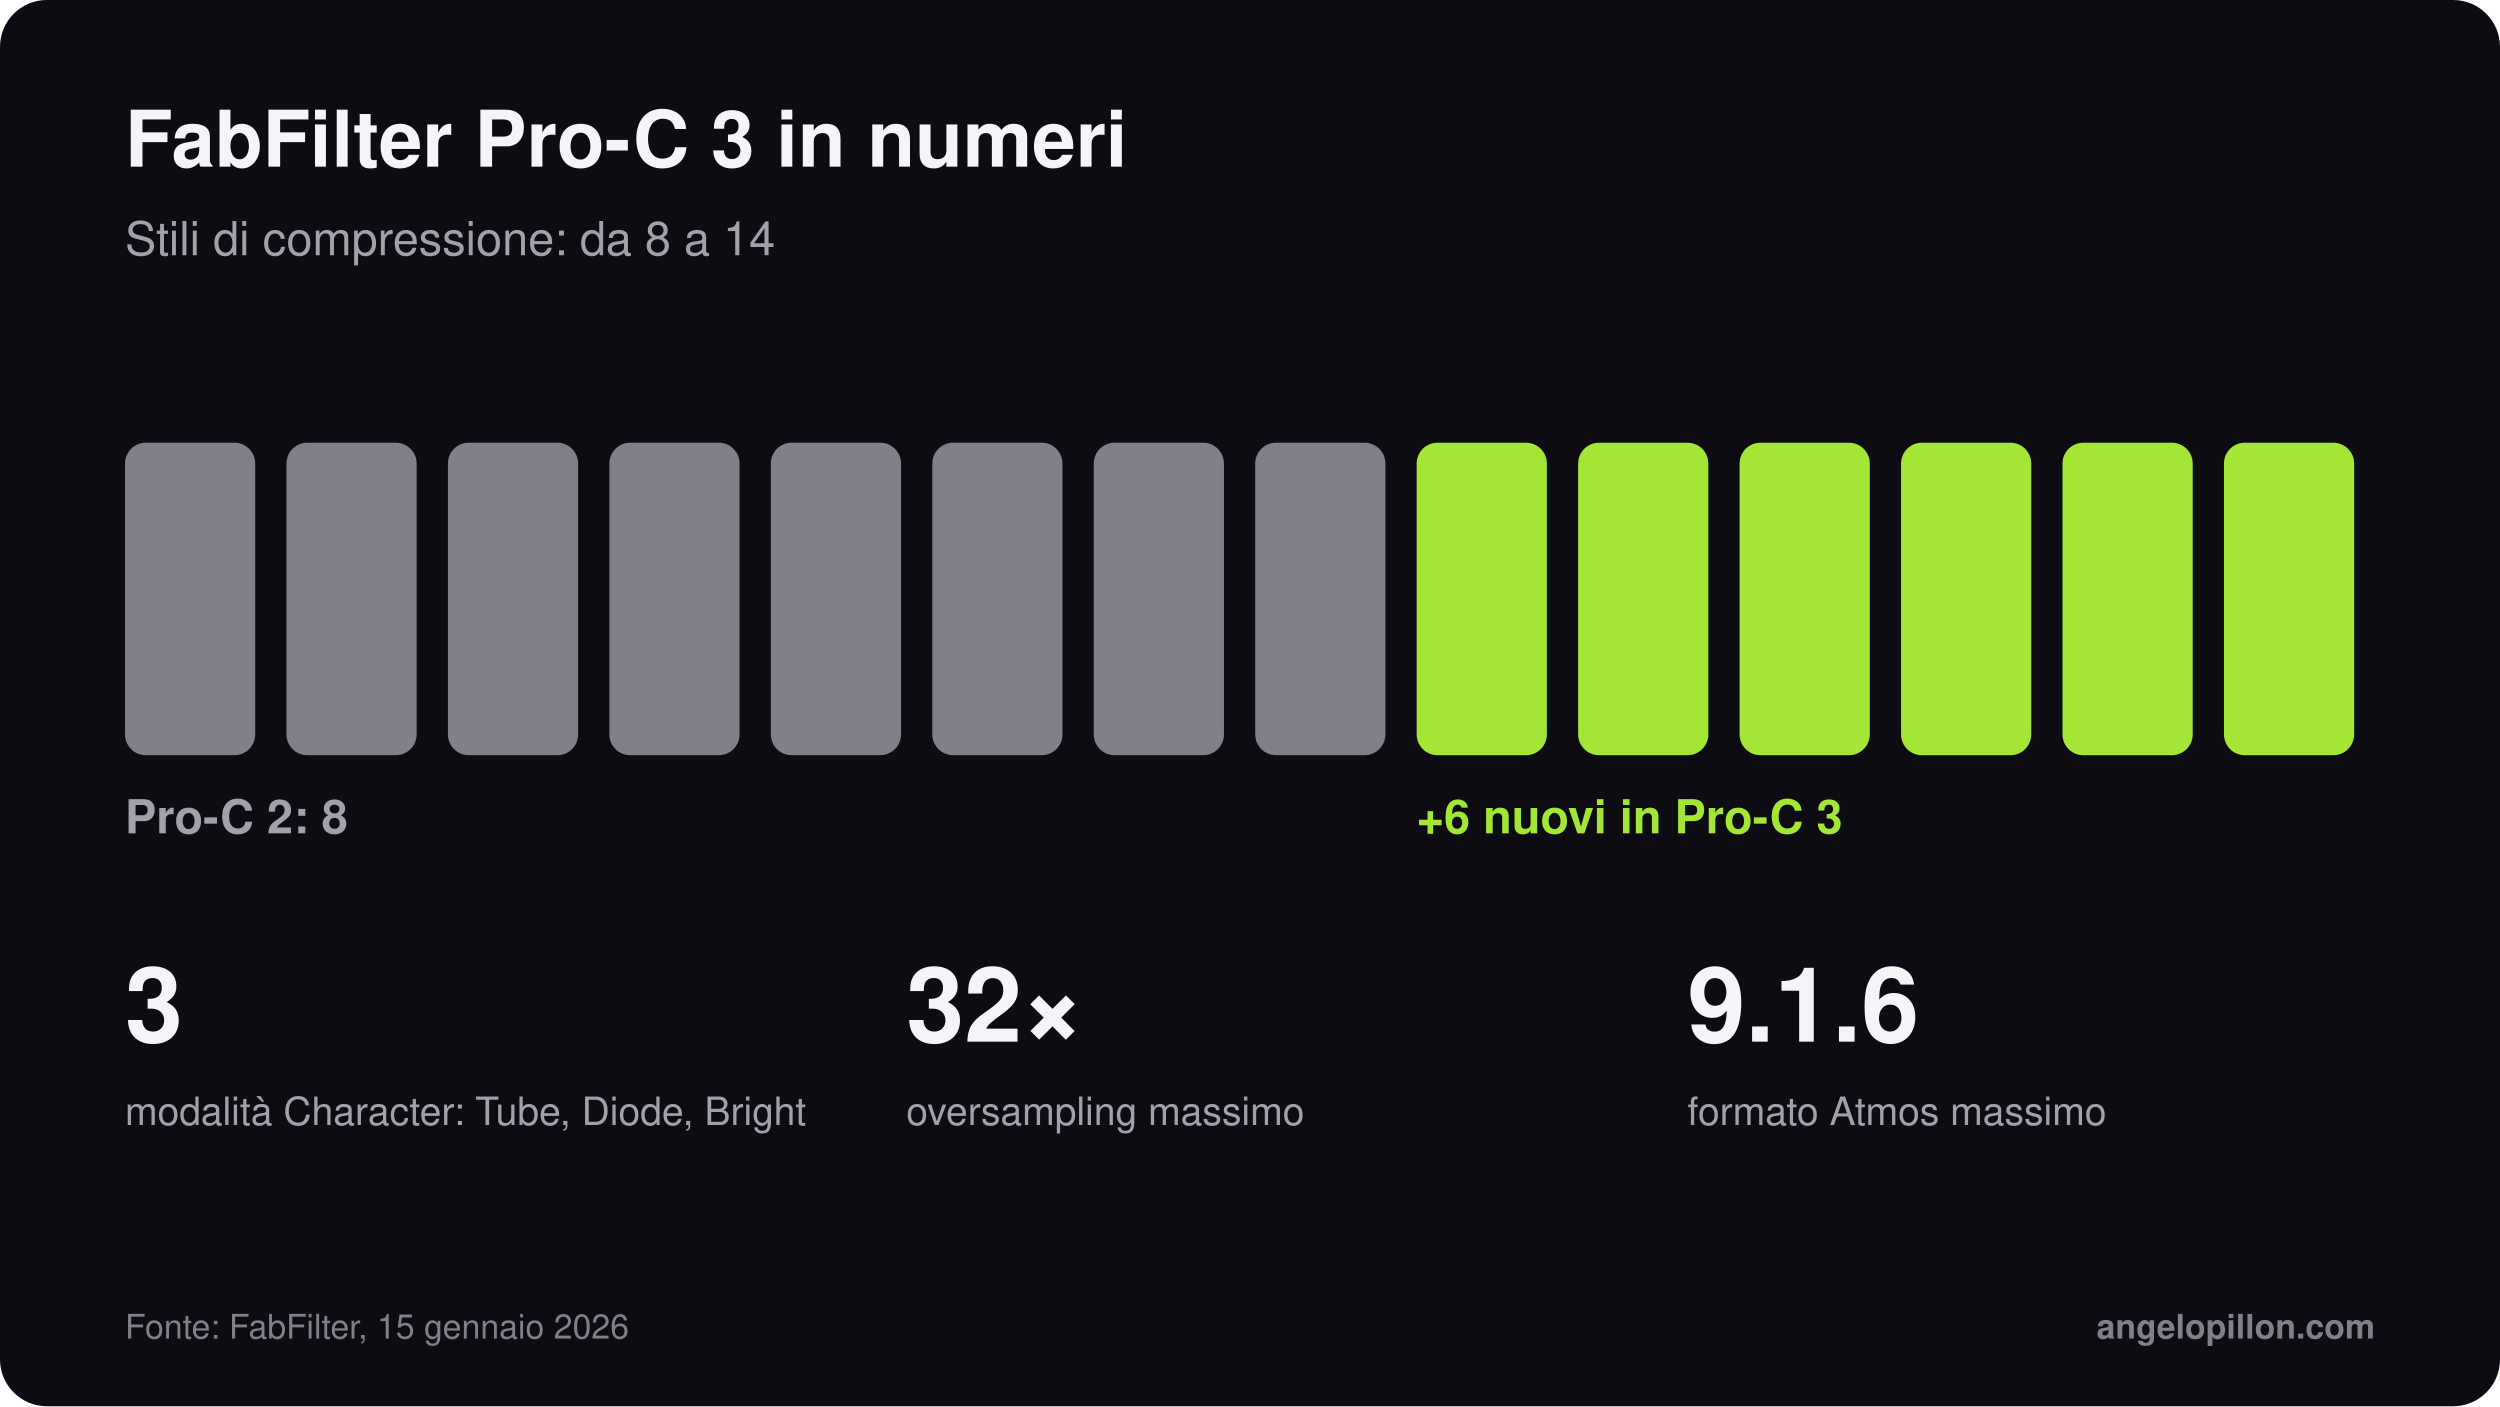
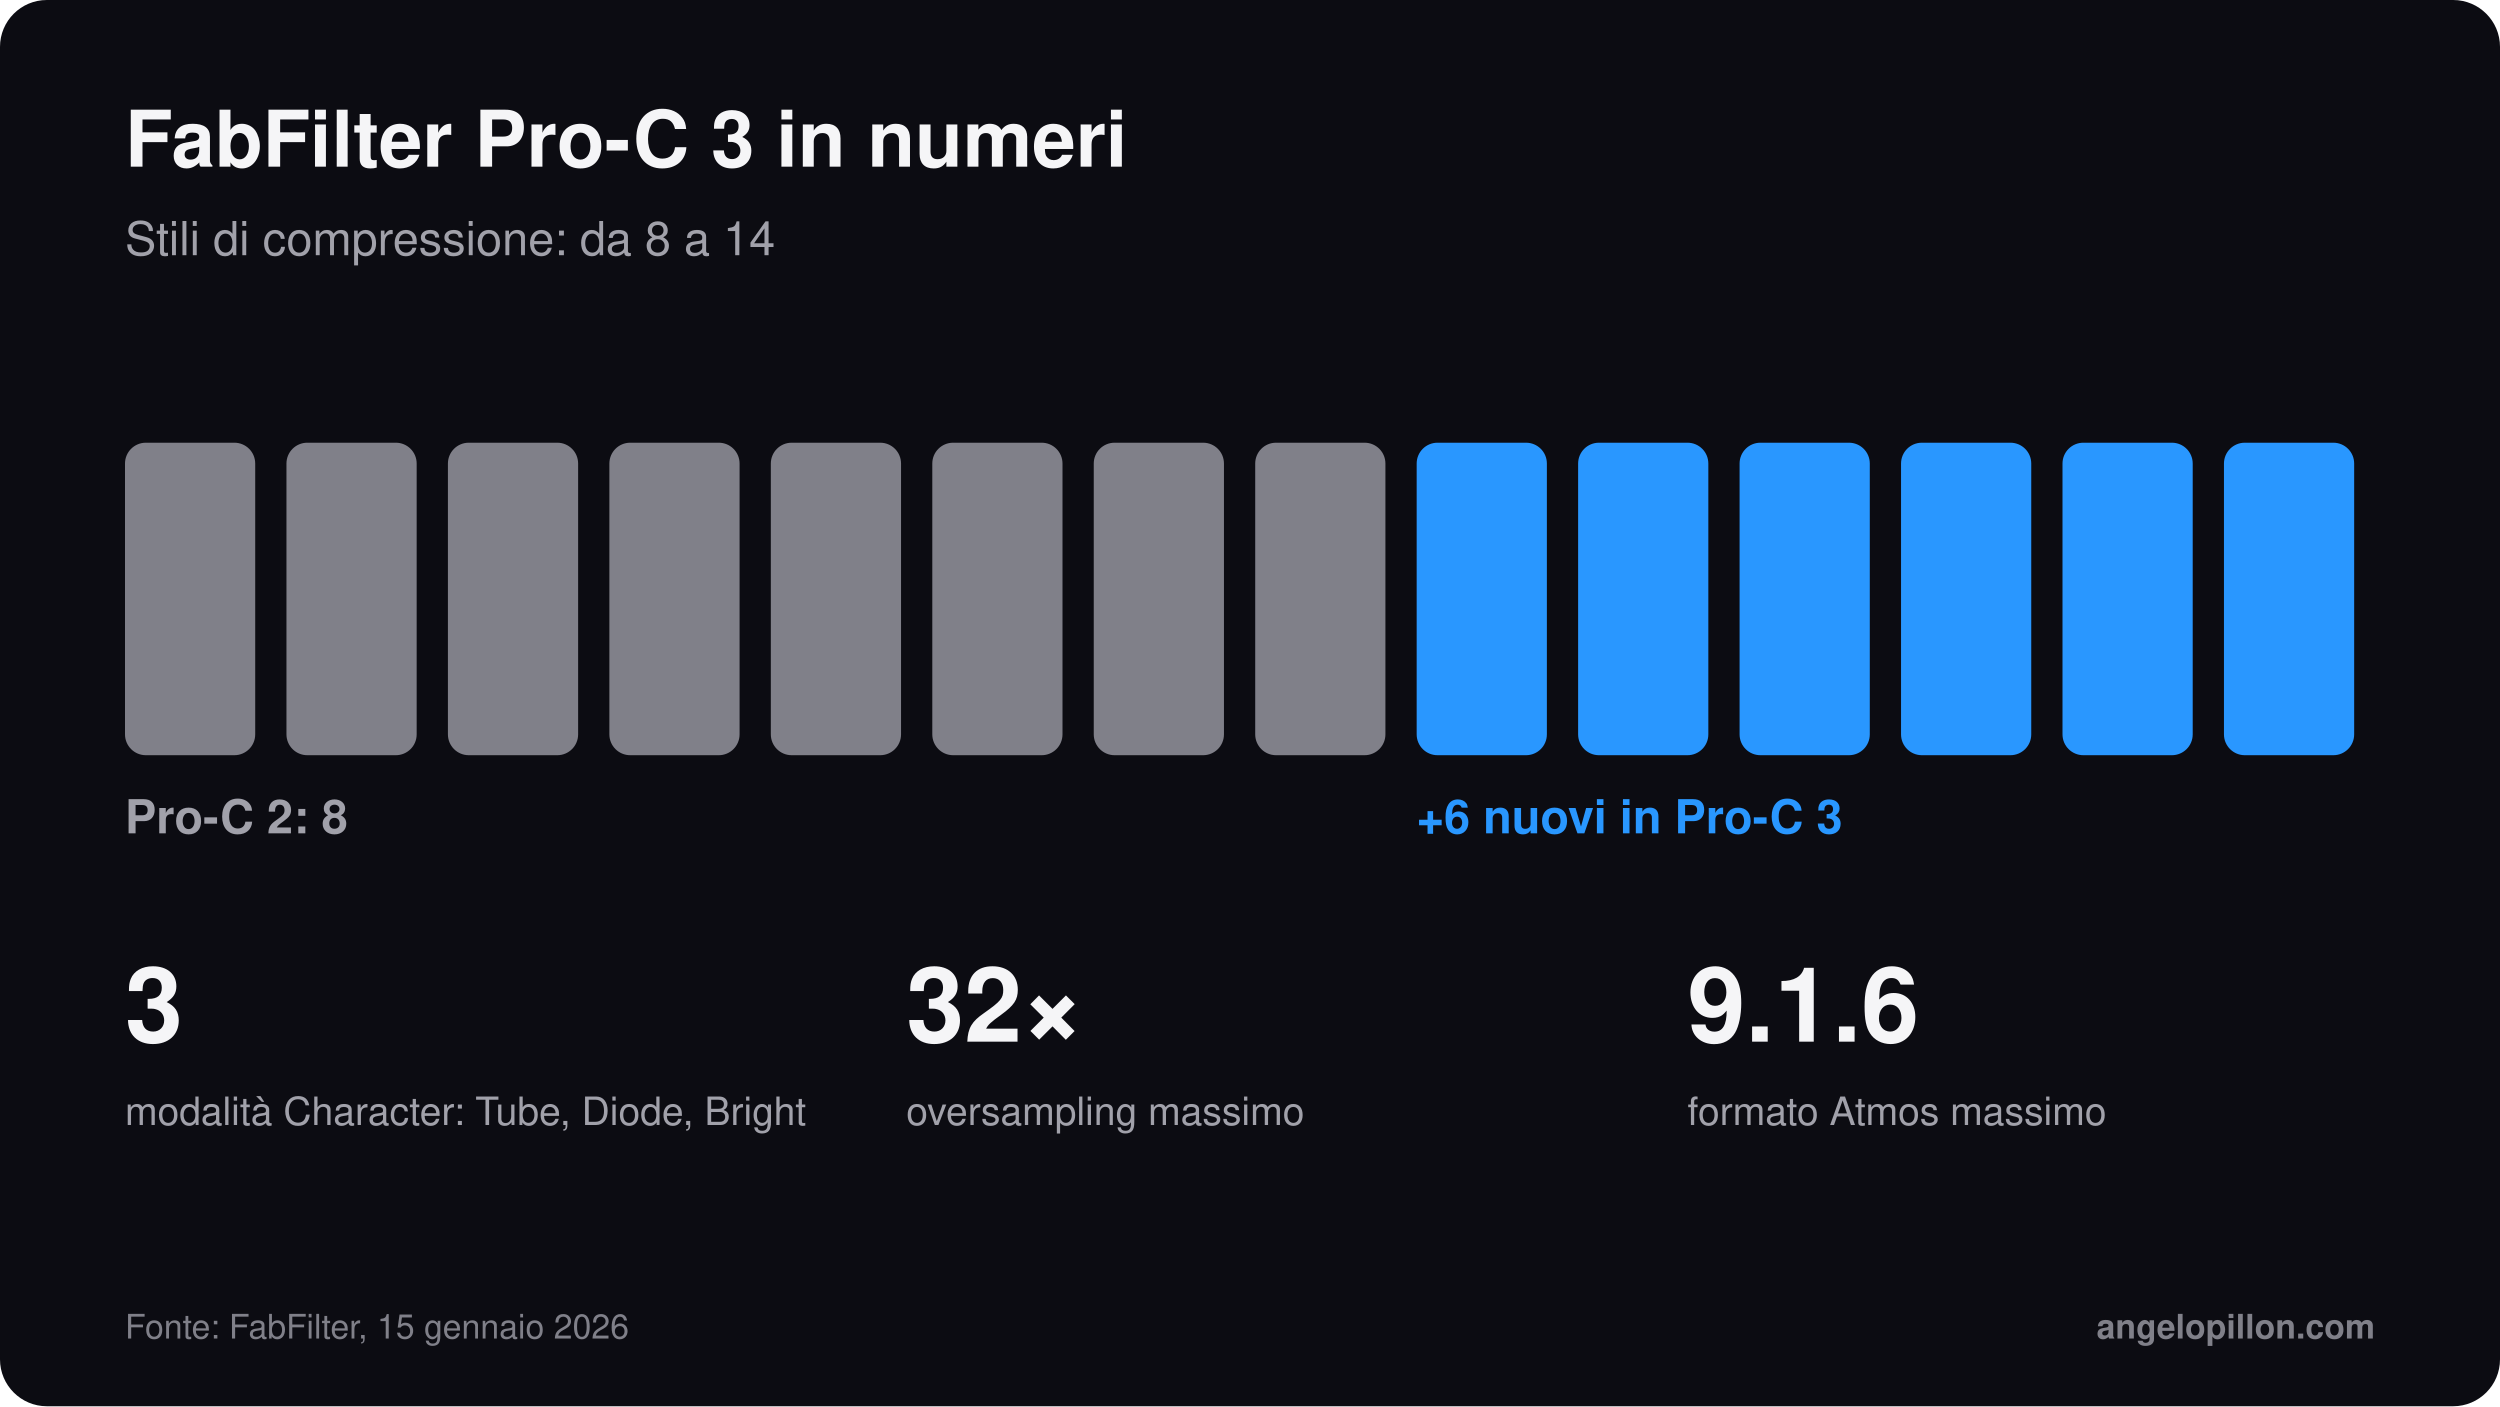
<svg xmlns="http://www.w3.org/2000/svg" viewBox="0 0 960 540" width="960" height="540" font-family="Helvetica Neue, Helvetica, Arial, sans-serif" role="img">
  <rect x="0" y="0" width="960" height="540" rx="18" fill="#0C0C12" />
  <text x="48" y="64" font-size="30" font-weight="750" fill="#F5F5F7" text-anchor="start">FabFilter Pro-C 3 in numeri</text>
  <text x="48" y="98" font-size="18" font-weight="450" fill="#A1A1AA" text-anchor="start">Stili di compressione: da 8 a 14</text>
  <rect x="48" y="170" width="50" height="120" rx="8" fill="#808089" />
  <rect x="110" y="170" width="50" height="120" rx="8" fill="#808089" />
  <rect x="172" y="170" width="50" height="120" rx="8" fill="#808089" />
  <rect x="234" y="170" width="50" height="120" rx="8" fill="#808089" />
  <rect x="296" y="170" width="50" height="120" rx="8" fill="#808089" />
  <rect x="358" y="170" width="50" height="120" rx="8" fill="#808089" />
  <rect x="420" y="170" width="50" height="120" rx="8" fill="#808089" />
  <rect x="482" y="170" width="50" height="120" rx="8" fill="#808089" />
-   <rect x="544" y="170" width="50" height="120" rx="8" fill="#A3E635" />
-   <rect x="606" y="170" width="50" height="120" rx="8" fill="#A3E635" />
-   <rect x="668" y="170" width="50" height="120" rx="8" fill="#A3E635" />
-   <rect x="730" y="170" width="50" height="120" rx="8" fill="#A3E635" />
-   <rect x="792" y="170" width="50" height="120" rx="8" fill="#A3E635" />
-   <rect x="854" y="170" width="50" height="120" rx="8" fill="#A3E635" />
+   <rect x="544" y="170" width="50" height="120" rx="8" fill="#2997FF" />
+   <rect x="606" y="170" width="50" height="120" rx="8" fill="#2997FF" />
+   <rect x="668" y="170" width="50" height="120" rx="8" fill="#2997FF" />
+   <rect x="730" y="170" width="50" height="120" rx="8" fill="#2997FF" />
+   <rect x="792" y="170" width="50" height="120" rx="8" fill="#2997FF" />
+   <rect x="854" y="170" width="50" height="120" rx="8" fill="#2997FF" />
  <text x="48" y="320" font-size="18" font-weight="650" fill="#A1A1AA" text-anchor="start">Pro-C 2: 8</text>
-   <text x="544" y="320" font-size="18" font-weight="700" fill="#A3E635" text-anchor="start">+6 nuovi in Pro-C 3</text>
+   <text x="544" y="320" font-size="18" font-weight="700" fill="#2997FF" text-anchor="start">+6 nuovi in Pro-C 3</text>
  <text x="48" y="400" font-size="40" font-weight="800" fill="#F5F5F7" text-anchor="start">3</text>
  <text x="48" y="432" font-size="15" font-weight="500" fill="#A1A1AA" text-anchor="start">modalità Character: Tube, Diode, Bright</text>
  <text x="348" y="400" font-size="40" font-weight="800" fill="#F5F5F7" text-anchor="start">32×</text>
  <text x="348" y="432" font-size="15" font-weight="500" fill="#A1A1AA" text-anchor="start">oversampling massimo</text>
  <text x="648" y="400" font-size="40" font-weight="800" fill="#F5F5F7" text-anchor="start">9.1.6</text>
  <text x="648" y="432" font-size="15" font-weight="500" fill="#A1A1AA" text-anchor="start">formato Atmos massimo</text>
  <text x="48" y="514" font-size="13" font-weight="450" fill="#808089" text-anchor="start">Fonte: FabFilter, 15 gennaio 2026</text>
  <text x="912" y="514" font-size="13" font-weight="600" fill="#808089" text-anchor="end">angelopillon.com</text>
</svg>
